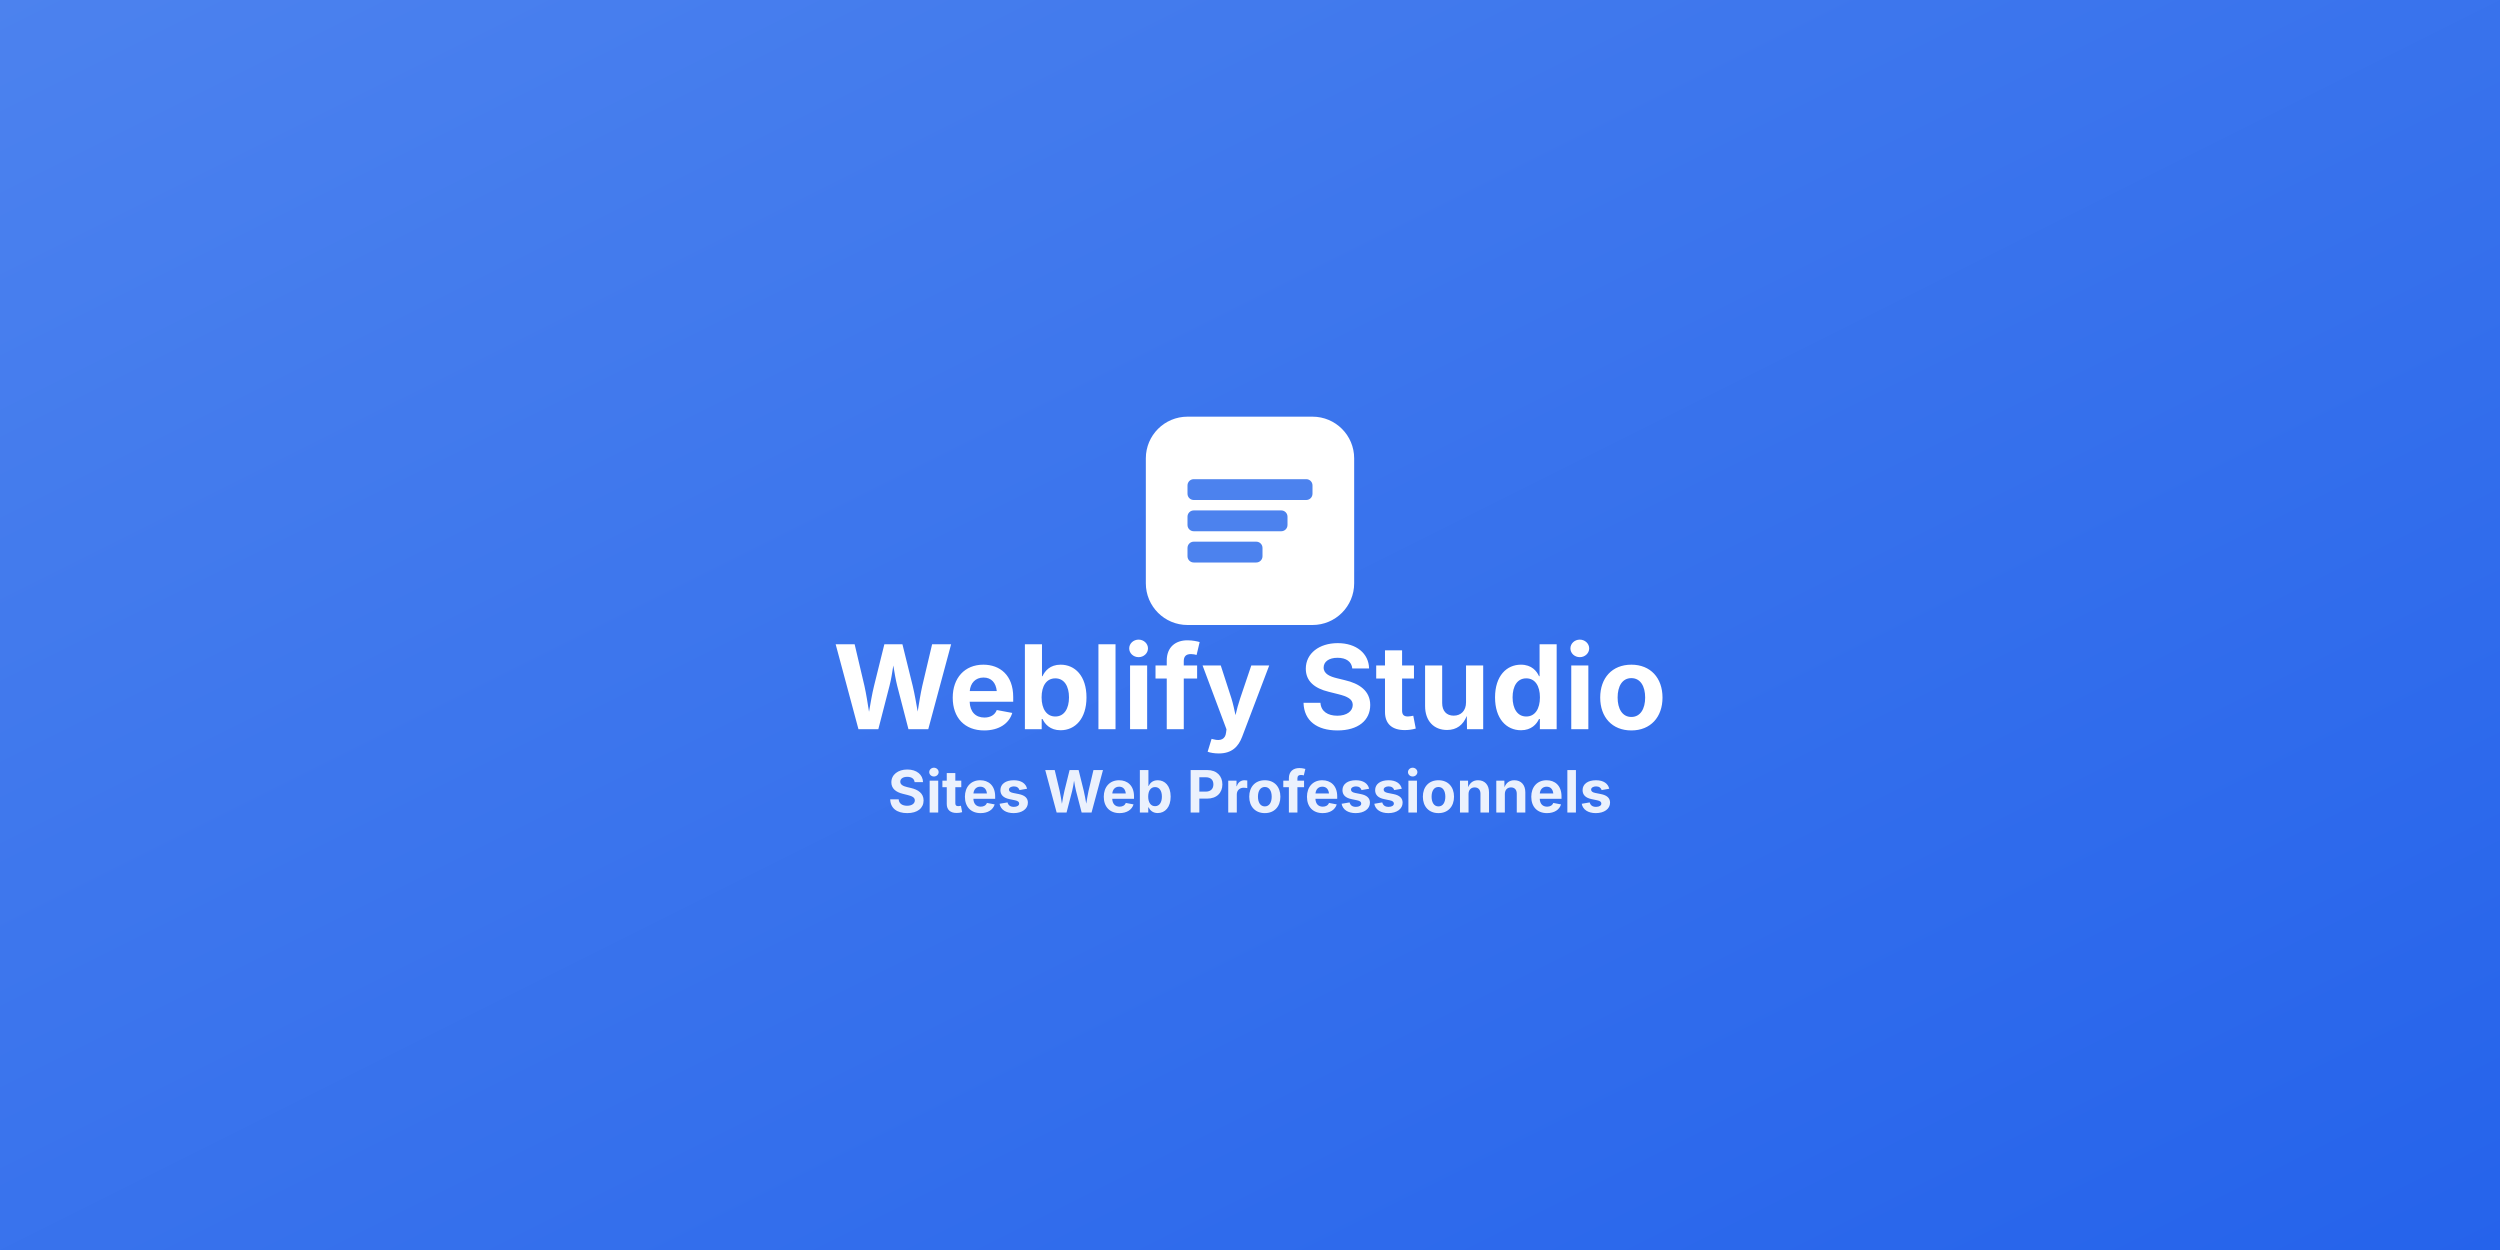
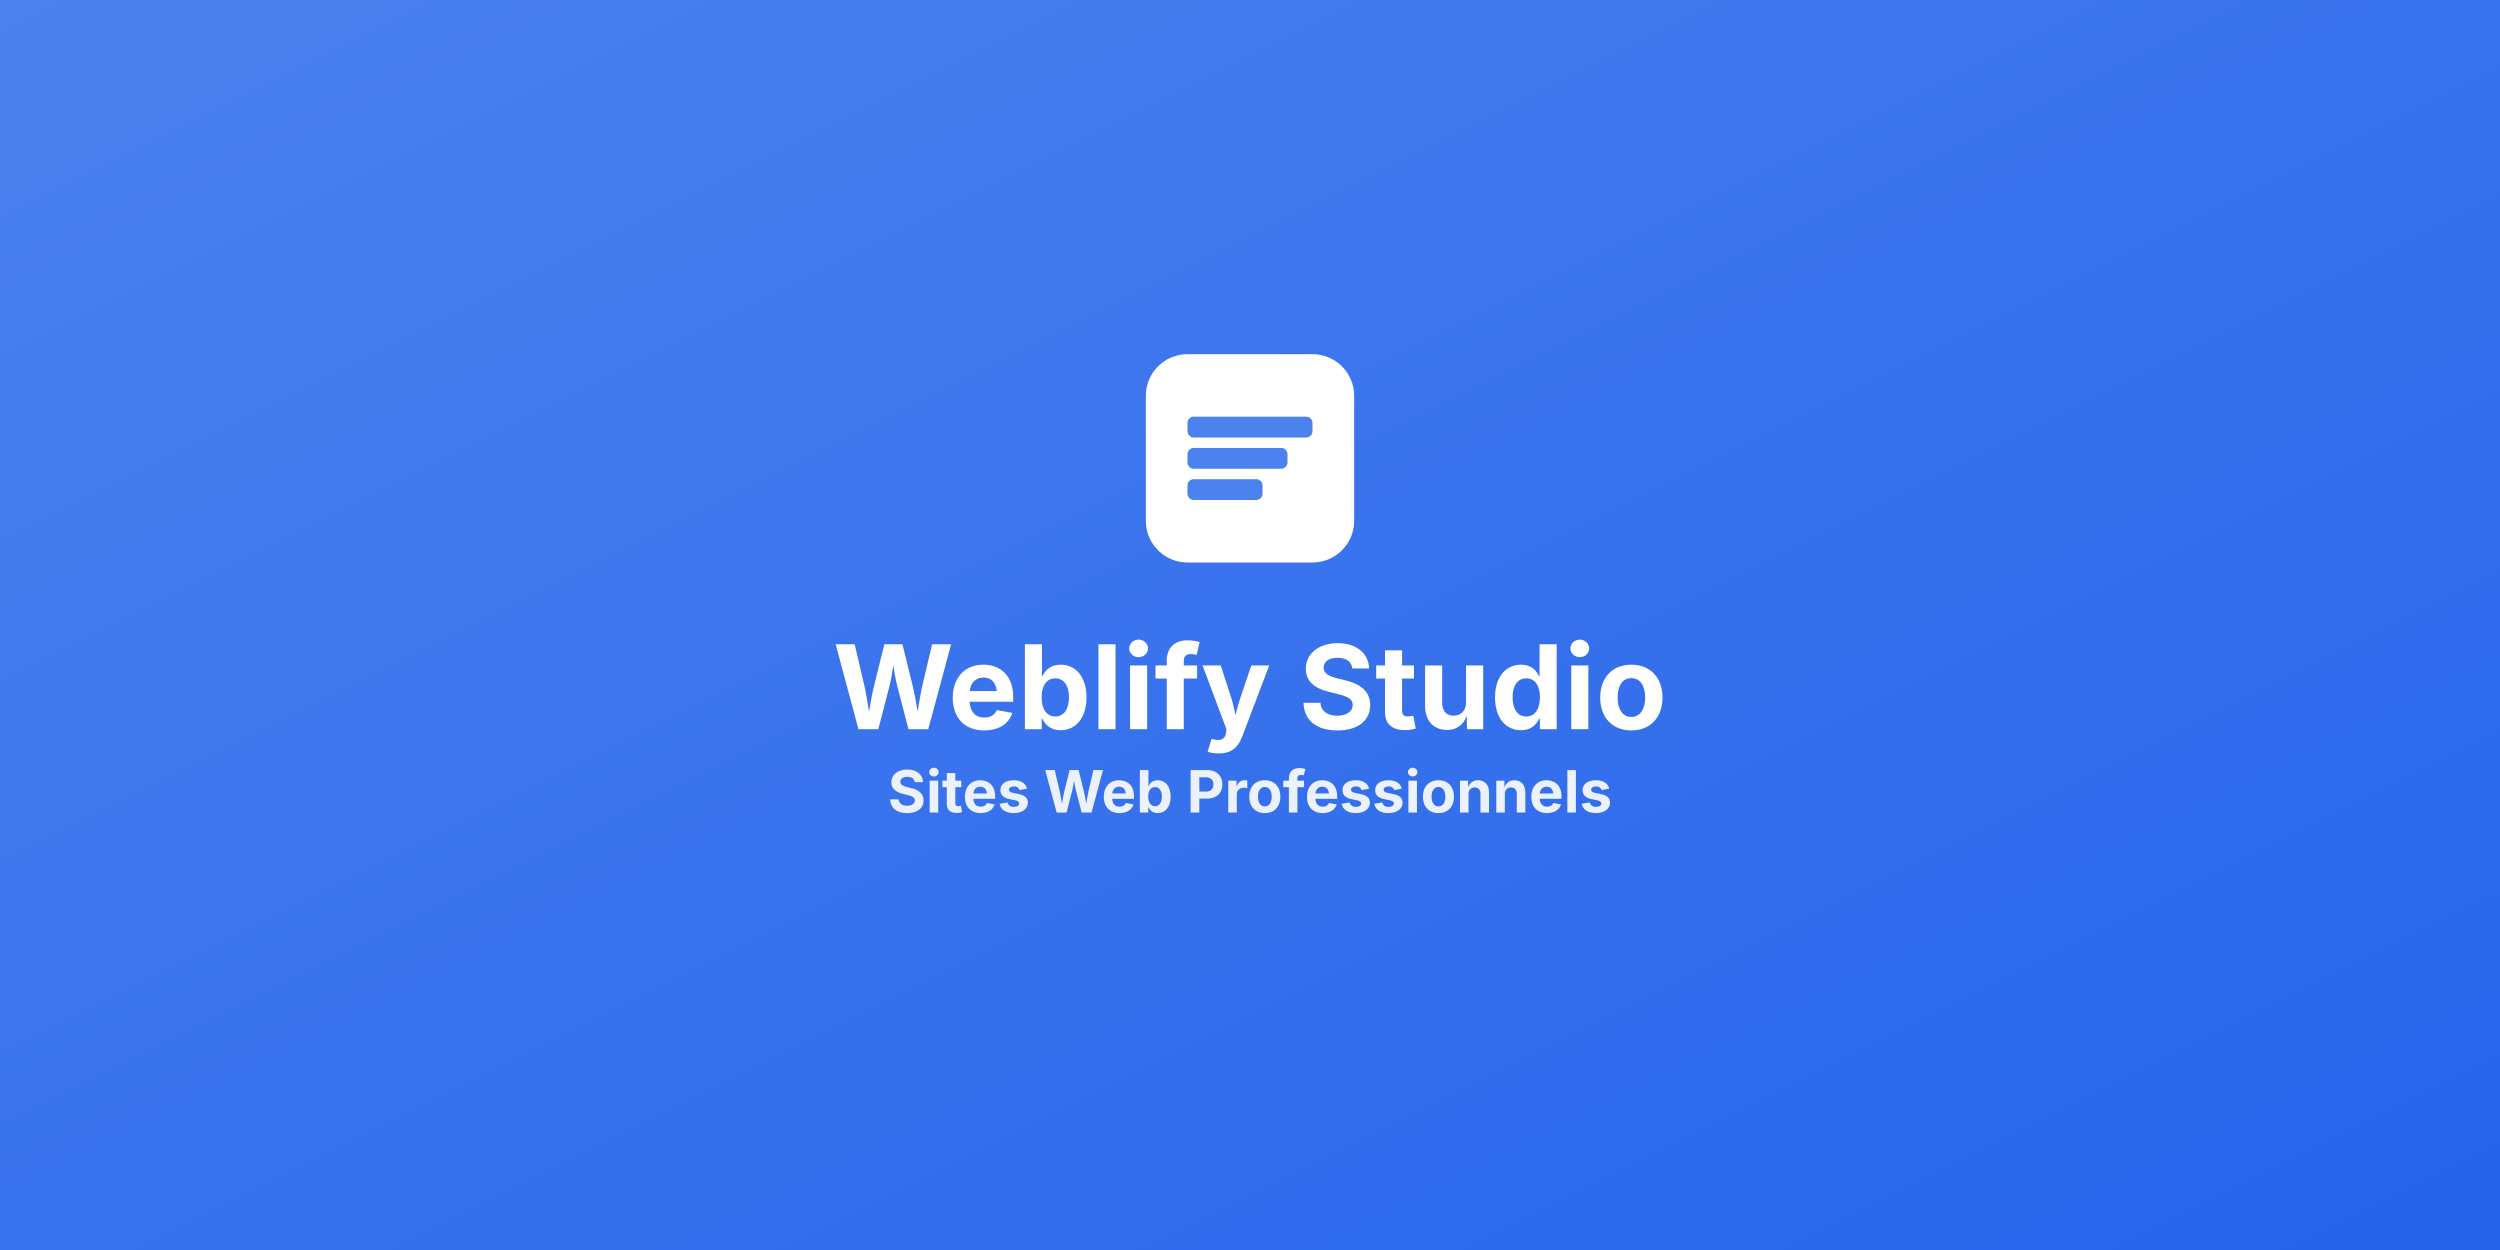
<svg xmlns="http://www.w3.org/2000/svg" version="1.1" width="1200" height="600" viewBox="0 0 1200 600">
  <defs>
    <style>
      .twitter-bg { fill: linear-gradient(135deg, #4c82ee 0%, #2563eb 100%); }
      .twitter-logo-bg { fill: #ffffff; }
      .twitter-logo-lines { fill: #4c82ee; }
      .twitter-text { 
        font-family: 'Inter', sans-serif; 
        font-weight: 700; 
        fill: #ffffff;
      }
      .twitter-title { font-size: 56px; }
      .twitter-subtitle { font-size: 28px; opacity: 0.9; }
    </style>
    <linearGradient id="twitterGradient" x1="0%" y1="0%" x2="100%" y2="100%">
      <stop offset="0%" style="stop-color:#4c82ee;stop-opacity:1" />
      <stop offset="100%" style="stop-color:#2563eb;stop-opacity:1" />
    </linearGradient>
  </defs>
  <rect width="1200" height="600" fill="url(#twitterGradient)" />
-   <g transform="translate(550, 200)">
+   <g transform="translate(550, 170)">
    <rect class="twitter-logo-bg" width="100" height="100" rx="20" />
    <g class="twitter-logo-lines">
      <rect x="20" y="30" width="60" height="10" rx="3" />
      <rect x="20" y="45" width="48" height="10" rx="3" />
      <rect x="20" y="60" width="36" height="10" rx="3" />
    </g>
  </g>
  <text x="600" y="350" class="twitter-text twitter-title" text-anchor="middle">Weblify Studio</text>
  <text x="600" y="390" class="twitter-text twitter-subtitle" text-anchor="middle">Sites Web Professionnels</text>
</svg>
